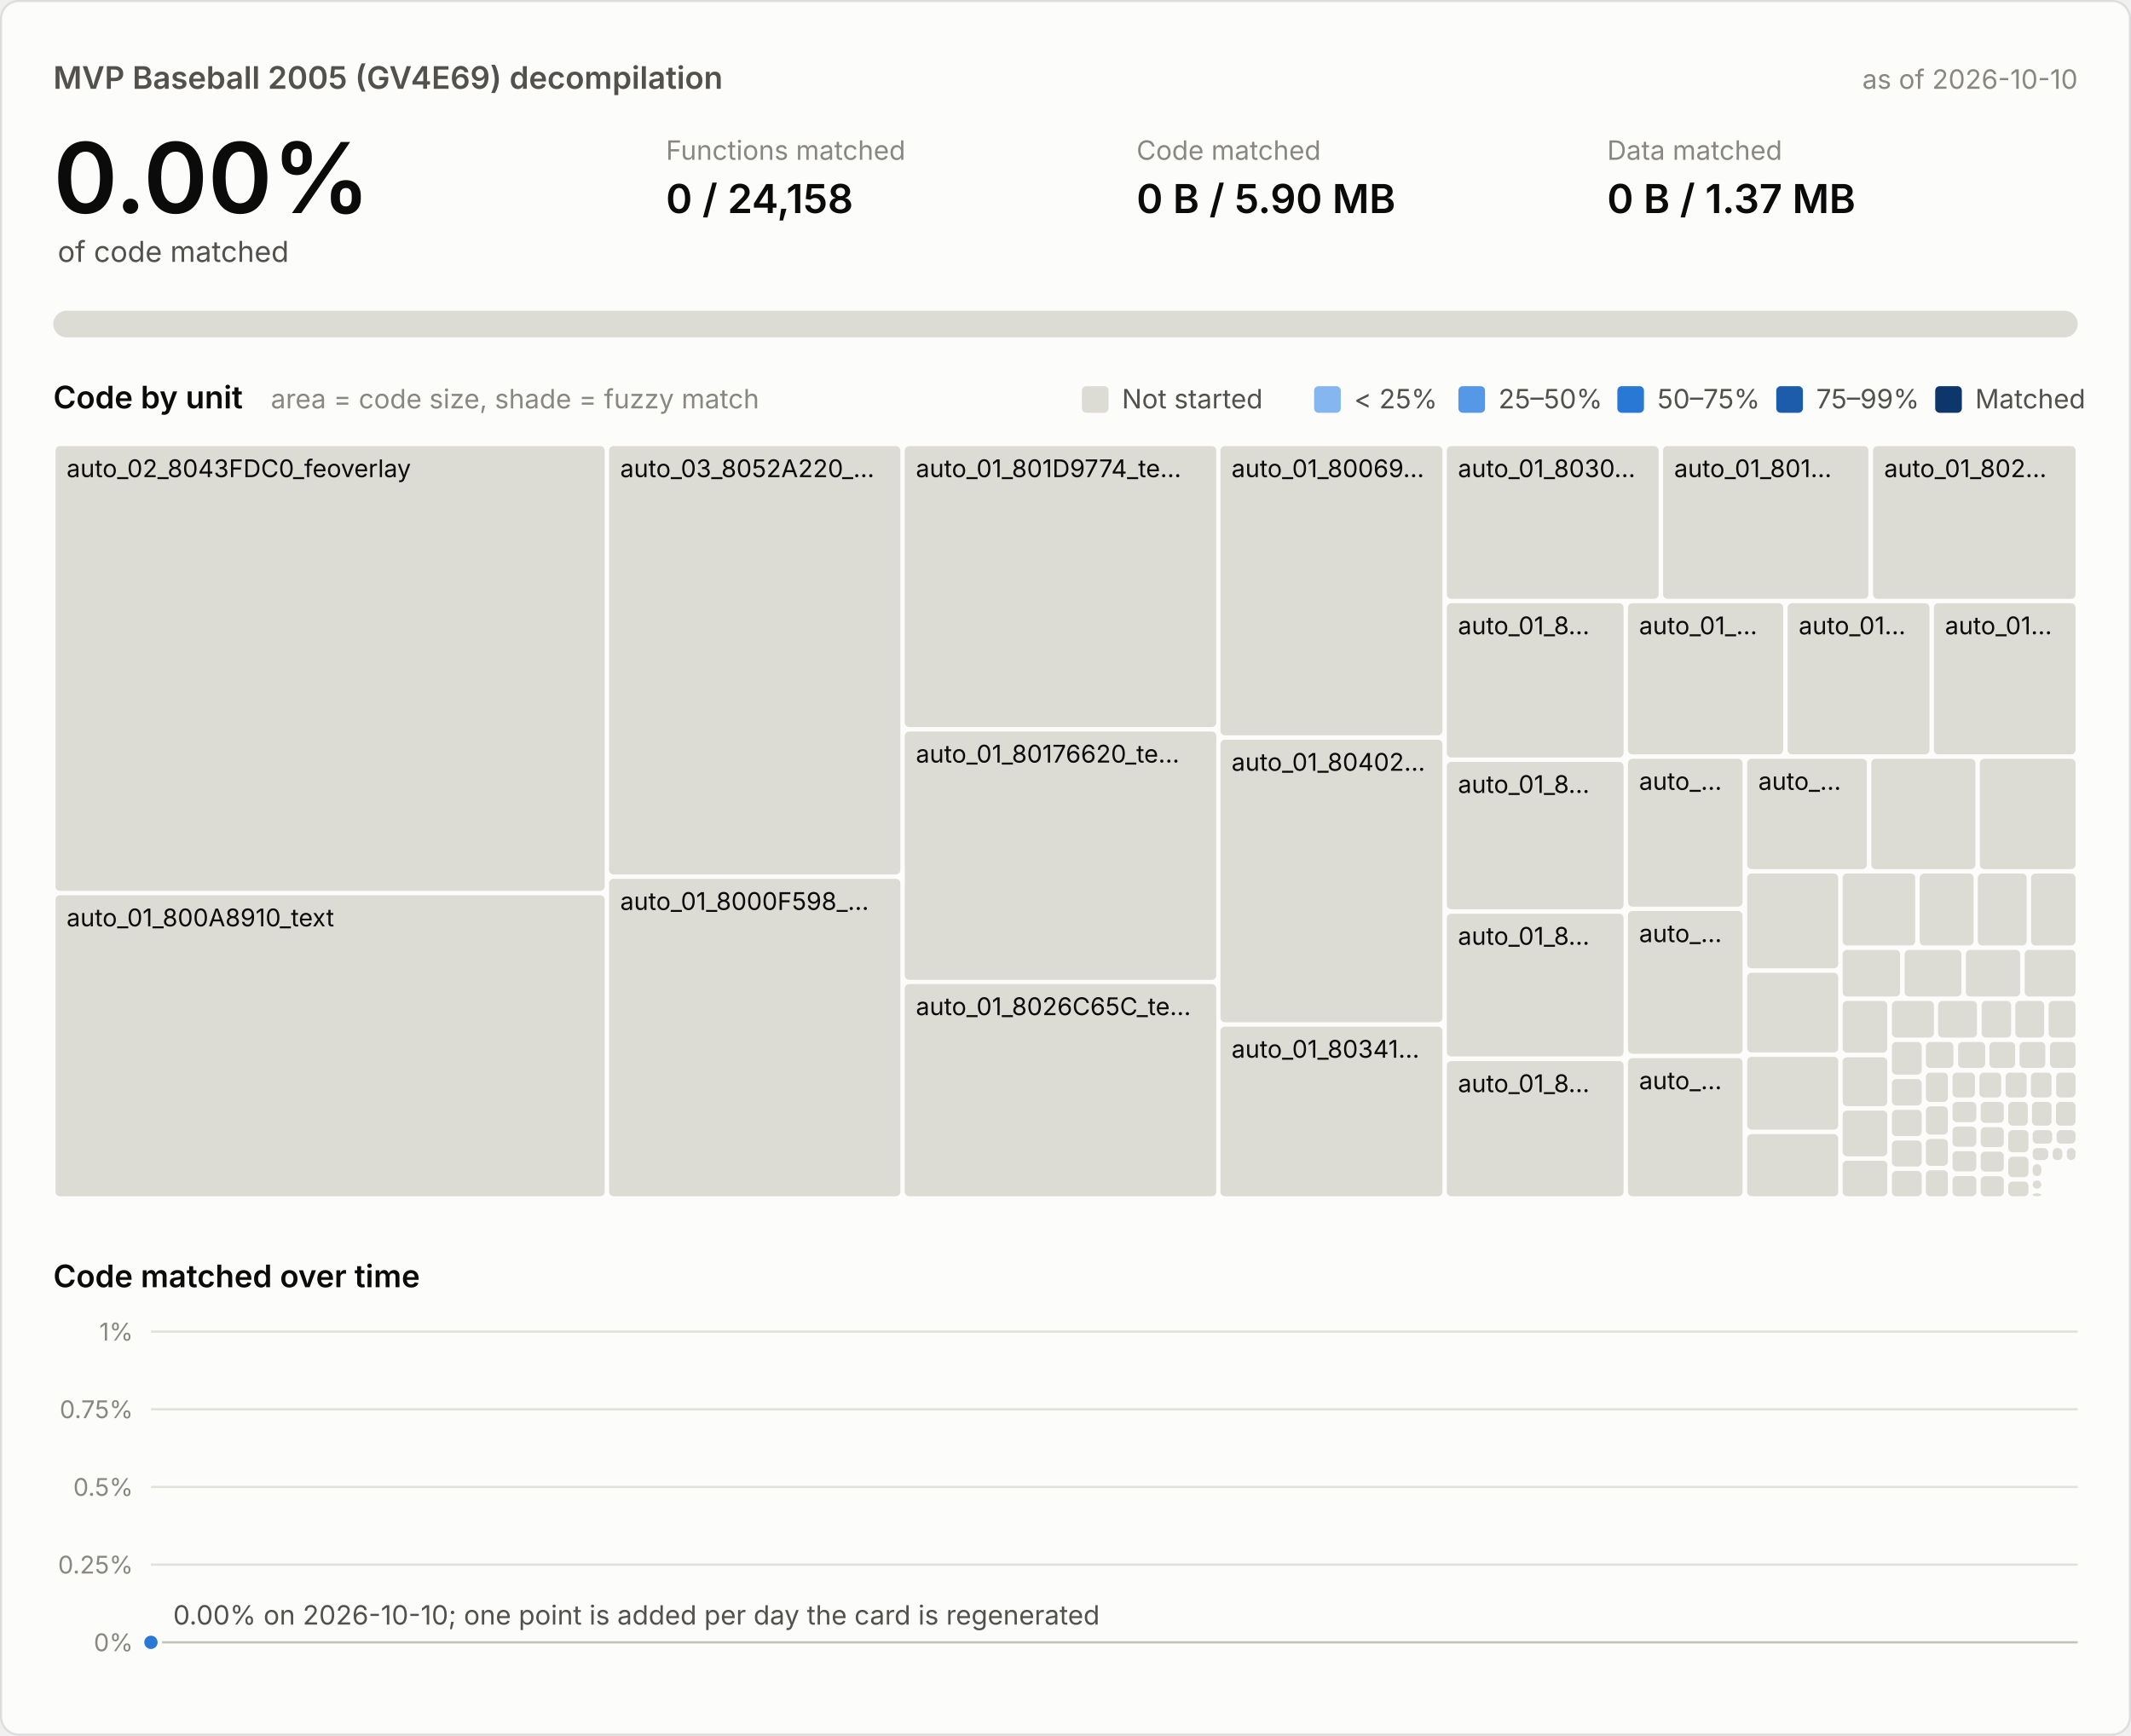
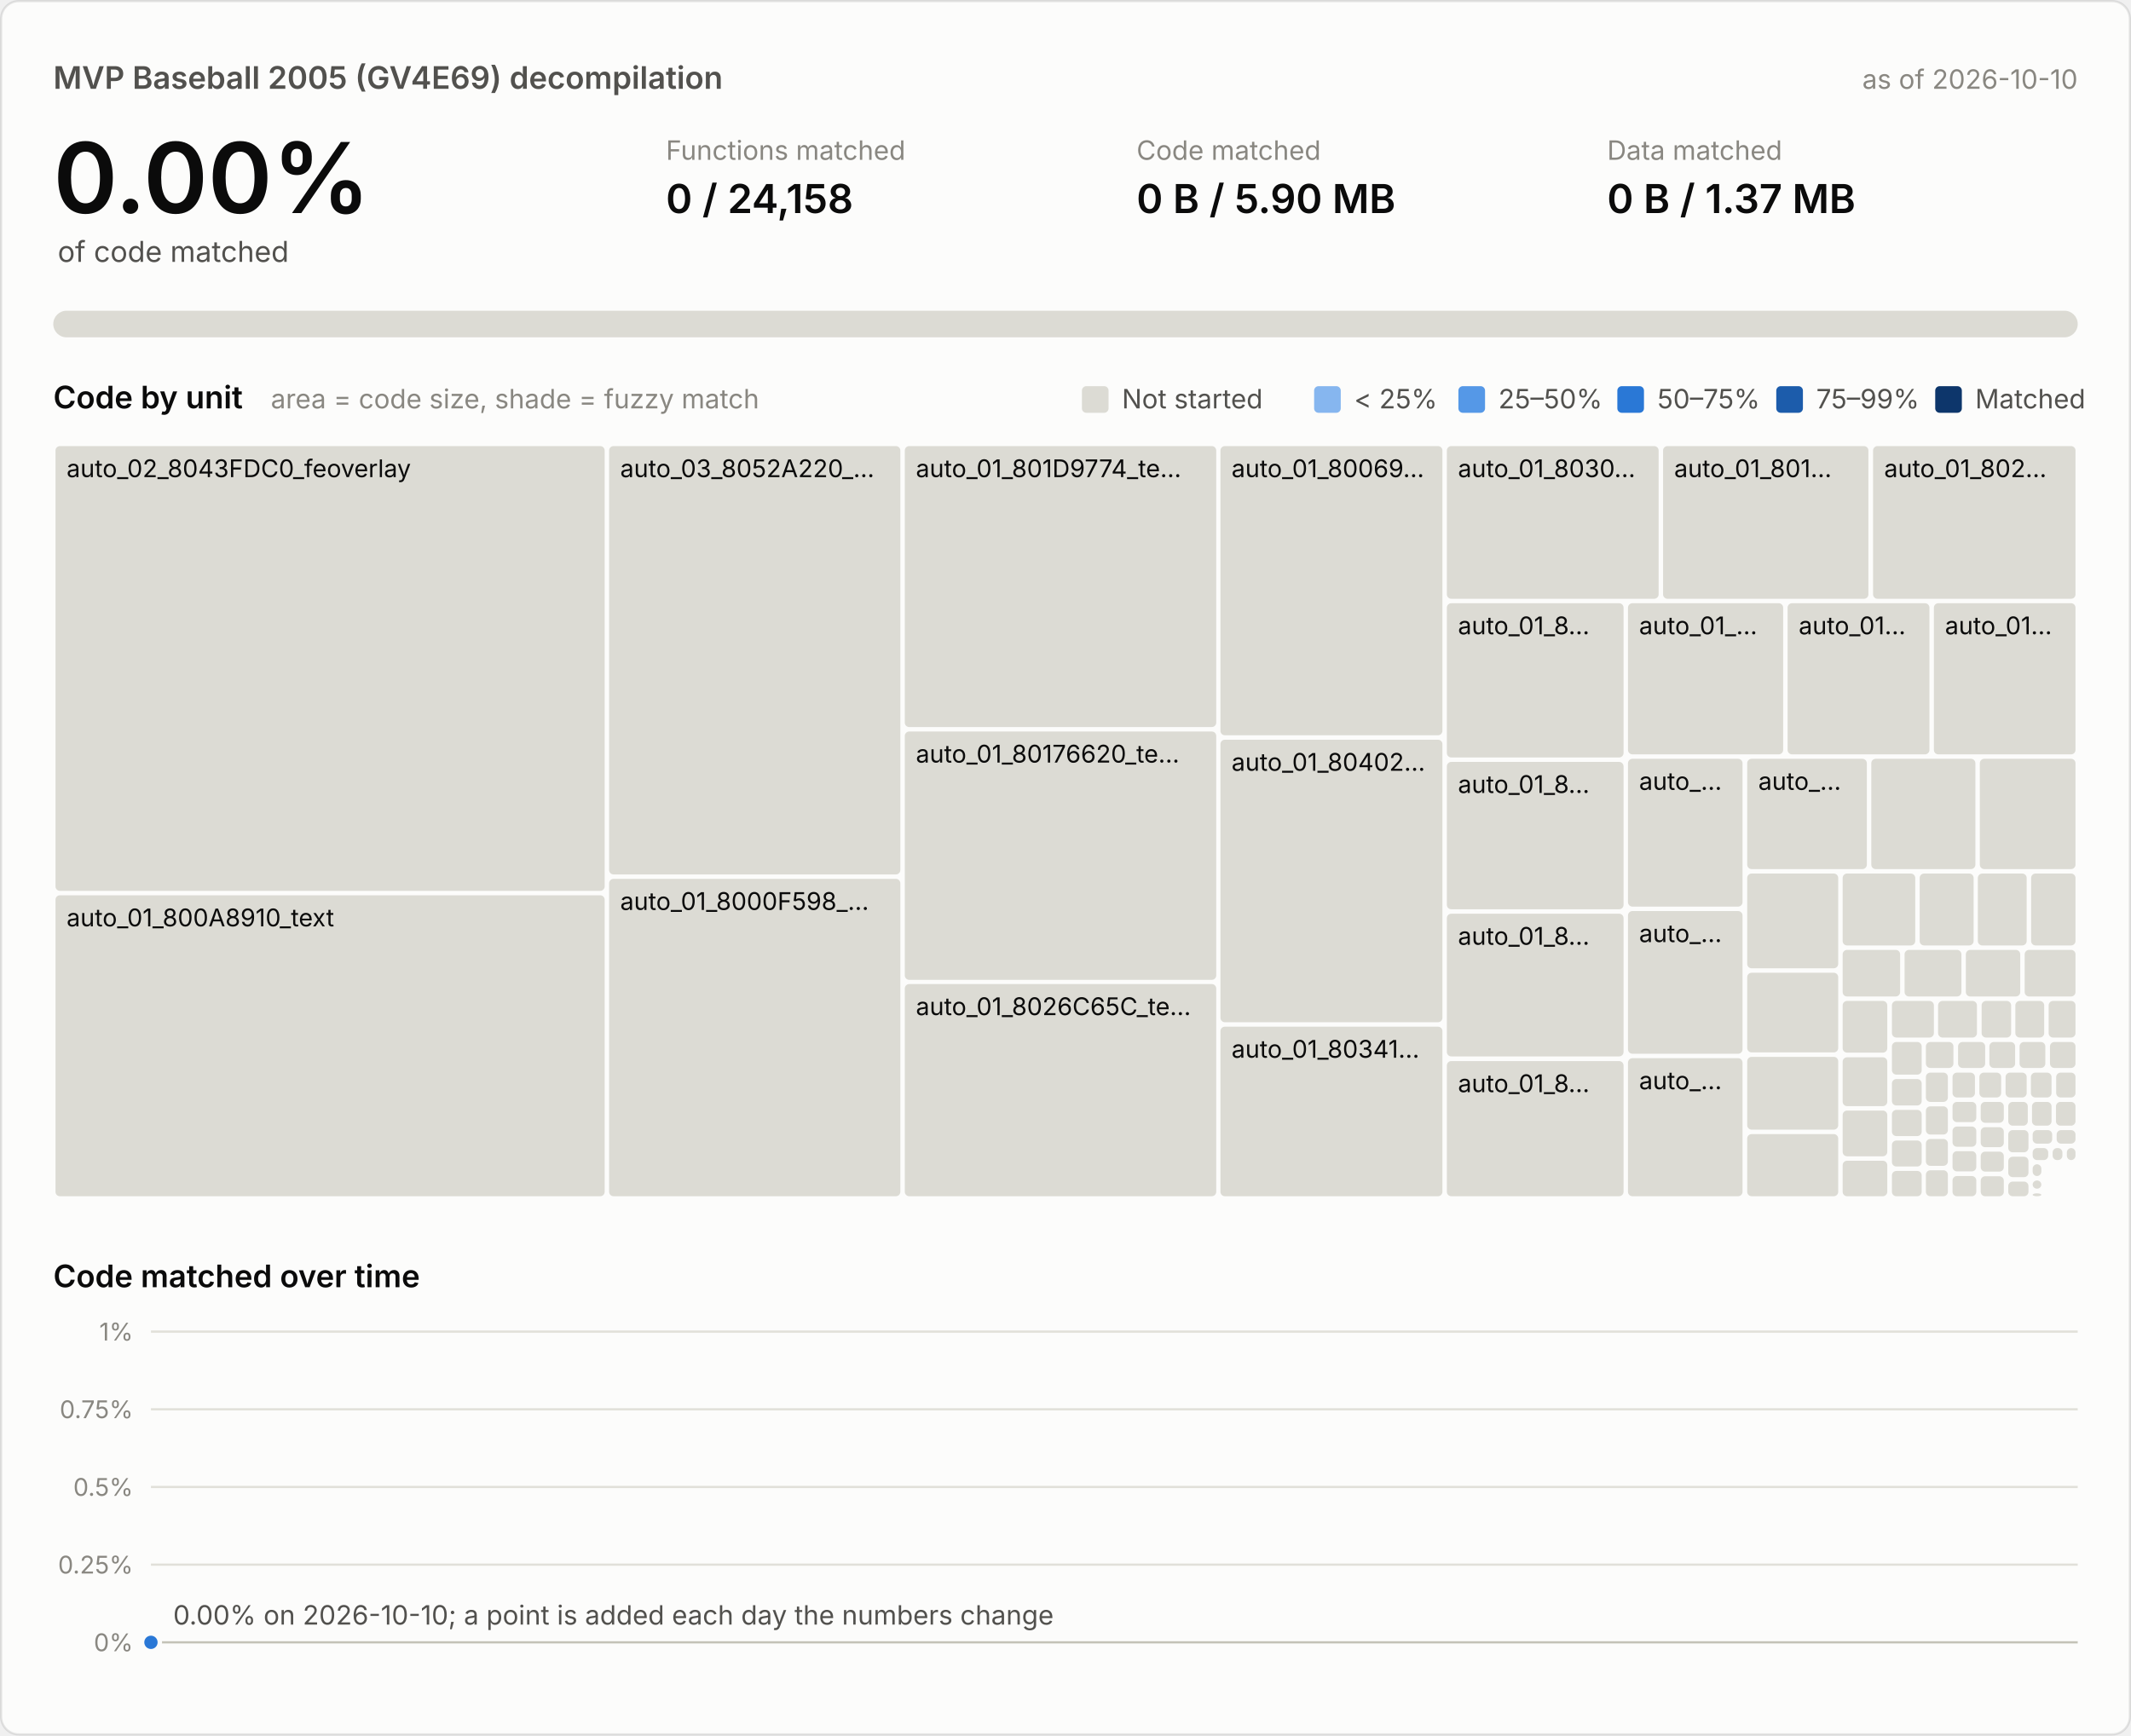
<svg xmlns="http://www.w3.org/2000/svg" width="960" height="782" viewBox="0 0 960 782" role="img" aria-labelledby="title desc">
  <style>
text { font-family: system-ui, -apple-system, "Segoe UI", sans-serif; }
.surface { fill: #fcfcfb; }
.border { fill: none; stroke: rgba(11,11,11,0.10); }
.t1 { fill: #0b0b0b; } .t2 { fill: #52514e; } .t3 { fill: #898781; }
.grid { stroke: #e1e0d9; } .axis { stroke: #c3c2b7; }
.line { fill: none; stroke: #2a78d6; } .dot { fill: #2a78d6; stroke: #fcfcfb; }
.b0 { fill: #dcdbd4; } .b1 { fill: #86b6ef; } .b2 { fill: #5598e7; }
.b3 { fill: #2a78d6; } .b4 { fill: #1c5cab; } .b5 { fill: #0d366b; }
.l0, .l1, .l2, .l3 { fill: #0b0b0b; } .l4, .l5 { fill: #ffffff; }
@media (prefers-color-scheme: dark) {
  .surface { fill: #1a1a19; }
  .border { stroke: rgba(255,255,255,0.10); }
  .t1 { fill: #ffffff; } .t2 { fill: #c3c2b7; } .t3 { fill: #898781; }
  .grid { stroke: #2c2c2a; } .axis { stroke: #383835; }
  .line { stroke: #3987e5; } .dot { fill: #3987e5; stroke: #1a1a19; }
  .b0 { fill: #383835; } .b1 { fill: #184f95; } .b2 { fill: #256abf; }
  .b3 { fill: #3987e5; } .b4 { fill: #6da7ec; } .b5 { fill: #b7d3f6; }
  .l0 { fill: #c3c2b7; } .l1, .l2 { fill: #ffffff; } .l3, .l4, .l5 { fill: #0b0b0b; }
}
</style>
  <rect x="0.5" y="0.5" width="959" height="781" rx="8" class="surface" />
  <rect x="0.5" y="0.5" width="959" height="781" rx="8" class="border" />
  <text x="24.0" y="40.0" class="t2" font-size="14" font-weight="600" text-anchor="start">MVP Baseball 2005 (GV4E69) decompilation</text>
  <text x="936.0" y="40.0" class="t3" font-size="12" font-weight="400" text-anchor="end">as of 2026-10-10</text>
  <text x="24.0" y="96.0" class="t1" font-size="44" font-weight="600" text-anchor="start">0.00%</text>
  <text x="26.0" y="118.0" class="t2" font-size="13" font-weight="400" text-anchor="start">of code matched</text>
  <text x="300.0" y="72.0" class="t3" font-size="12" font-weight="400" text-anchor="start">Functions matched</text>
  <text x="300.0" y="96.0" class="t1" font-size="18" font-weight="600" text-anchor="start">0 / 24,158</text>
  <text x="512.0" y="72.0" class="t3" font-size="12" font-weight="400" text-anchor="start">Code matched</text>
  <text x="512.0" y="96.0" class="t1" font-size="18" font-weight="600" text-anchor="start">0 B / 5.90 MB</text>
  <text x="724.0" y="72.0" class="t3" font-size="12" font-weight="400" text-anchor="start">Data matched</text>
  <text x="724.0" y="96.0" class="t1" font-size="18" font-weight="600" text-anchor="start">0 B / 1.37 MB</text>
  <clipPath id="bar">
    <rect x="24" y="140" width="912" height="12" rx="6.0" />
  </clipPath>
  <rect x="24" y="140" width="912" height="12" rx="6.0" class="b0" />
  <text x="24.0" y="184.0" class="t1" font-size="14" font-weight="600" text-anchor="start">Code by unit</text>
  <text x="122.0" y="184.0" class="t3" font-size="12" font-weight="400" text-anchor="start">area = code size, shade = fuzzy match</text>
  <rect x="487.4" y="174" width="12" height="12" rx="2" class="b0" />
  <text x="505.4" y="184.0" class="t2" font-size="12" font-weight="400" text-anchor="start">Not started</text>
  <rect x="592.0" y="174" width="12" height="12" rx="2" class="b1" />
  <text x="610.0" y="184.0" class="t2" font-size="12" font-weight="400" text-anchor="start">&lt; 25%</text>
  <rect x="657.0" y="174" width="12" height="12" rx="2" class="b2" />
  <text x="675.0" y="184.0" class="t2" font-size="12" font-weight="400" text-anchor="start">25–50%</text>
  <rect x="728.6" y="174" width="12" height="12" rx="2" class="b3" />
  <text x="746.6" y="184.0" class="t2" font-size="12" font-weight="400" text-anchor="start">50–75%</text>
  <rect x="800.2" y="174" width="12" height="12" rx="2" class="b4" />
  <text x="818.2" y="184.0" class="t2" font-size="12" font-weight="400" text-anchor="start">75–99%</text>
  <rect x="871.8" y="174" width="12" height="12" rx="2" class="b5" />
  <text x="889.8" y="184.0" class="t2" font-size="12" font-weight="400" text-anchor="start">Matched</text>
-   <rect x="25.0" y="201.0" width="247.4" height="200.4" rx="2" class="b0" />
-   <text x="30.0" y="215.0" class="l0" font-size="11" font-weight="400" text-anchor="start">auto_02_8043FDC0_feoverlay</text>
-   <rect x="25.0" y="403.4" width="247.4" height="135.6" rx="2" class="b0" />
-   <text x="30.0" y="417.4" class="l0" font-size="11" font-weight="400" text-anchor="start">auto_01_800A8910_text</text>
-   <rect x="274.4" y="201.0" width="131.2" height="193.0" rx="2" class="b0" />
-   <text x="279.4" y="215.0" class="l0" font-size="11" font-weight="400" text-anchor="start">auto_03_8052A220_…</text>
-   <rect x="274.4" y="396.0" width="131.2" height="143.0" rx="2" class="b0" />
-   <text x="279.4" y="410.0" class="l0" font-size="11" font-weight="400" text-anchor="start">auto_01_8000F598_…</text>
-   <rect x="407.6" y="201.0" width="140.3" height="126.6" rx="2" class="b0" />
-   <text x="412.6" y="215.0" class="l0" font-size="11" font-weight="400" text-anchor="start">auto_01_801D9774_te…</text>
-   <rect x="407.6" y="329.6" width="140.3" height="111.9" rx="2" class="b0" />
-   <text x="412.6" y="343.6" class="l0" font-size="11" font-weight="400" text-anchor="start">auto_01_80176620_te…</text>
-   <rect x="407.6" y="443.4" width="140.3" height="95.6" rx="2" class="b0" />
-   <text x="412.6" y="457.4" class="l0" font-size="11" font-weight="400" text-anchor="start">auto_01_8026C65C_te…</text>
-   <rect x="549.8" y="201.0" width="100.0" height="130.3" rx="2" class="b0" />
-   <text x="554.8" y="215.0" class="l0" font-size="11" font-weight="400" text-anchor="start">auto_01_80069…</text>
-   <rect x="549.8" y="333.3" width="100.0" height="127.3" rx="2" class="b0" />
-   <text x="554.8" y="347.3" class="l0" font-size="11" font-weight="400" text-anchor="start">auto_01_80402…</text>
-   <rect x="549.8" y="462.6" width="100.0" height="76.4" rx="2" class="b0" />
-   <text x="554.8" y="476.6" class="l0" font-size="11" font-weight="400" text-anchor="start">auto_01_80341…</text>
-   <rect x="651.8" y="201.0" width="95.4" height="68.8" rx="2" class="b0" />
-   <text x="656.8" y="215.0" class="l0" font-size="11" font-weight="400" text-anchor="start">auto_01_8030…</text>
-   <rect x="749.2" y="201.0" width="92.5" height="68.8" rx="2" class="b0" />
-   <text x="754.2" y="215.0" class="l0" font-size="11" font-weight="400" text-anchor="start">auto_01_801…</text>
-   <rect x="843.8" y="201.0" width="91.2" height="68.8" rx="2" class="b0" />
-   <text x="848.8" y="215.0" class="l0" font-size="11" font-weight="400" text-anchor="start">auto_01_802…</text>
-   <rect x="651.8" y="271.8" width="79.6" height="69.5" rx="2" class="b0" />
-   <text x="656.8" y="285.8" class="l0" font-size="11" font-weight="400" text-anchor="start">auto_01_8…</text>
-   <rect x="651.8" y="343.3" width="79.6" height="66.4" rx="2" class="b0" />
-   <text x="656.8" y="357.3" class="l0" font-size="11" font-weight="400" text-anchor="start">auto_01_8…</text>
-   <rect x="651.8" y="411.7" width="79.6" height="64.3" rx="2" class="b0" />
-   <text x="656.8" y="425.7" class="l0" font-size="11" font-weight="400" text-anchor="start">auto_01_8…</text>
-   <rect x="651.8" y="478.1" width="79.6" height="60.9" rx="2" class="b0" />
-   <text x="656.8" y="492.1" class="l0" font-size="11" font-weight="400" text-anchor="start">auto_01_8…</text>
-   <rect x="733.4" y="271.8" width="69.9" height="68.1" rx="2" class="b0" />
-   <text x="738.4" y="285.8" class="l0" font-size="11" font-weight="400" text-anchor="start">auto_01_…</text>
-   <rect x="805.3" y="271.8" width="63.9" height="68.1" rx="2" class="b0" />
-   <text x="810.3" y="285.8" class="l0" font-size="11" font-weight="400" text-anchor="start">auto_01…</text>
-   <rect x="871.2" y="271.8" width="63.8" height="68.1" rx="2" class="b0" />
-   <text x="876.2" y="285.8" class="l0" font-size="11" font-weight="400" text-anchor="start">auto_01…</text>
-   <rect x="733.4" y="341.9" width="51.6" height="66.6" rx="2" class="b0" />
-   <text x="738.4" y="355.9" class="l0" font-size="11" font-weight="400" text-anchor="start">auto_…</text>
-   <rect x="733.4" y="410.5" width="51.6" height="64.3" rx="2" class="b0" />
-   <text x="738.4" y="424.5" class="l0" font-size="11" font-weight="400" text-anchor="start">auto_…</text>
-   <rect x="733.4" y="476.8" width="51.6" height="62.2" rx="2" class="b0" />
-   <text x="738.4" y="490.8" class="l0" font-size="11" font-weight="400" text-anchor="start">auto_…</text>
-   <rect x="787.1" y="341.9" width="53.9" height="49.7" rx="2" class="b0" />
-   <text x="792.1" y="355.9" class="l0" font-size="11" font-weight="400" text-anchor="start">auto_…</text>
-   <rect x="843.0" y="341.9" width="46.9" height="49.7" rx="2" class="b0" />
-   <rect x="891.9" y="341.9" width="43.1" height="49.7" rx="2" class="b0" />
-   <rect x="787.1" y="393.6" width="41.0" height="42.7" rx="2" class="b0" />
-   <rect x="787.1" y="438.3" width="41.0" height="35.9" rx="2" class="b0" />
-   <rect x="787.1" y="476.2" width="41.0" height="32.8" rx="2" class="b0" />
-   <rect x="787.1" y="511.0" width="41.0" height="28.0" rx="2" class="b0" />
-   <rect x="830.1" y="393.6" width="32.7" height="32.4" rx="2" class="b0" />
-   <rect x="864.8" y="393.6" width="24.3" height="32.4" rx="2" class="b0" />
-   <rect x="891.0" y="393.6" width="22.0" height="32.4" rx="2" class="b0" />
-   <rect x="915.0" y="393.6" width="20.0" height="32.4" rx="2" class="b0" />
-   <rect x="830.1" y="428.0" width="25.9" height="21.0" rx="2" class="b0" />
-   <rect x="858.0" y="428.0" width="25.6" height="21.0" rx="2" class="b0" />
-   <rect x="885.6" y="428.0" width="24.5" height="21.0" rx="2" class="b0" />
-   <rect x="912.1" y="428.0" width="22.9" height="21.0" rx="2" class="b0" />
-   <rect x="830.1" y="451.0" width="20.1" height="23.3" rx="2" class="b0" />
-   <rect x="830.1" y="476.4" width="20.1" height="22.0" rx="2" class="b0" />
-   <rect x="830.1" y="500.4" width="20.1" height="20.6" rx="2" class="b0" />
-   <rect x="830.1" y="523.0" width="20.1" height="16.0" rx="2" class="b0" />
-   <rect x="852.3" y="451.0" width="18.9" height="16.5" rx="2" class="b0" />
-   <rect x="873.1" y="451.0" width="17.5" height="16.5" rx="2" class="b0" />
-   <rect x="892.7" y="451.0" width="13.3" height="16.5" rx="2" class="b0" />
-   <rect x="907.9" y="451.0" width="13.0" height="16.5" rx="2" class="b0" />
-   <rect x="922.9" y="451.0" width="12.1" height="16.5" rx="2" class="b0" />
-   <rect x="852.3" y="469.5" width="13.4" height="14.7" rx="2" class="b0" />
-   <rect x="852.3" y="486.2" width="13.4" height="11.9" rx="2" class="b0" />
-   <rect x="852.3" y="500.1" width="13.4" height="11.8" rx="2" class="b0" />
-   <rect x="852.3" y="513.9" width="13.4" height="11.7" rx="2" class="b0" />
-   <rect x="852.3" y="527.6" width="13.4" height="11.4" rx="2" class="b0" />
-   <rect x="867.6" y="469.5" width="12.4" height="11.7" rx="2" class="b0" />
-   <rect x="882.1" y="469.5" width="12.2" height="11.7" rx="2" class="b0" />
-   <rect x="896.2" y="469.5" width="11.6" height="11.7" rx="2" class="b0" />
-   <rect x="909.8" y="469.5" width="11.6" height="11.7" rx="2" class="b0" />
-   <rect x="923.5" y="469.5" width="11.5" height="11.7" rx="2" class="b0" />
-   <rect x="867.6" y="483.3" width="9.9" height="13.2" rx="2" class="b0" />
-   <rect x="867.6" y="498.5" width="9.9" height="12.7" rx="2" class="b0" />
-   <rect x="867.6" y="513.2" width="9.9" height="12.1" rx="2" class="b0" />
-   <rect x="867.6" y="527.3" width="9.9" height="11.7" rx="2" class="b0" />
-   <rect x="879.6" y="483.3" width="10.1" height="11.2" rx="2" class="b0" />
-   <rect x="891.7" y="483.3" width="9.8" height="11.2" rx="2" class="b0" />
-   <rect x="903.5" y="483.3" width="9.5" height="11.2" rx="2" class="b0" />
-   <rect x="914.9" y="483.3" width="9.3" height="11.2" rx="2" class="b0" />
-   <rect x="926.3" y="483.3" width="8.7" height="11.2" rx="2" class="b0" />
-   <rect x="879.6" y="496.5" width="10.7" height="9.1" rx="2" class="b0" />
-   <rect x="879.6" y="507.6" width="10.7" height="9.1" rx="2" class="b0" />
-   <rect x="879.6" y="518.7" width="10.7" height="9.1" rx="2" class="b0" />
-   <rect x="879.6" y="529.9" width="10.7" height="9.1" rx="2" class="b0" />
-   <rect x="892.3" y="496.5" width="10.4" height="9.4" rx="2" class="b0" />
-   <rect x="892.3" y="507.9" width="10.4" height="9.0" rx="2" class="b0" />
-   <rect x="892.3" y="518.9" width="10.4" height="9.0" rx="2" class="b0" />
-   <rect x="892.3" y="530.0" width="10.4" height="9.0" rx="2" class="b0" />
-   <rect x="904.7" y="496.5" width="8.8" height="10.7" rx="2" class="b0" />
-   <rect x="915.4" y="496.5" width="8.8" height="10.7" rx="2" class="b0" />
-   <rect x="926.2" y="496.5" width="8.8" height="10.7" rx="2" class="b0" />
-   <rect x="904.7" y="509.2" width="9.1" height="10.0" rx="2" class="b0" />
-   <rect x="904.7" y="521.2" width="9.1" height="9.2" rx="2" class="b0" />
-   <rect x="904.7" y="532.4" width="9.1" height="6.6" rx="2" class="b0" />
-   <rect x="915.7" y="509.2" width="8.8" height="6.1" rx="2" class="b0" />
-   <rect x="926.5" y="509.2" width="8.5" height="6.1" rx="2" class="b0" />
-   <rect x="915.7" y="517.3" width="7.0" height="5.4" rx="2" class="b0" />
-   <rect x="924.7" y="517.3" width="4.4" height="5.4" rx="2" class="b0" />
-   <rect x="931.1" y="517.3" width="3.9" height="5.4" rx="2" class="b0" />
-   <rect x="915.7" y="524.6" width="3.9" height="5.3" rx="2" class="b0" />
-   <rect x="915.7" y="531.9" width="3.9" height="3.7" rx="2" class="b0" />
-   <rect x="915.7" y="537.7" width="3.9" height="1.3" rx="2" class="b0" />
+   <g id="treemap">
+     <rect x="25.0" y="201.0" width="247.4" height="200.4" rx="2" class="b0" />
+     <text x="30.0" y="215.0" class="l0" font-size="11" font-weight="400" text-anchor="start">auto_02_8043FDC0_feoverlay</text>
+     <rect x="25.0" y="403.4" width="247.4" height="135.6" rx="2" class="b0" />
+     <text x="30.0" y="417.4" class="l0" font-size="11" font-weight="400" text-anchor="start">auto_01_800A8910_text</text>
+     <rect x="274.4" y="201.0" width="131.2" height="193.0" rx="2" class="b0" />
+     <text x="279.4" y="215.0" class="l0" font-size="11" font-weight="400" text-anchor="start">auto_03_8052A220_…</text>
+     <rect x="274.4" y="396.0" width="131.2" height="143.0" rx="2" class="b0" />
+     <text x="279.4" y="410.0" class="l0" font-size="11" font-weight="400" text-anchor="start">auto_01_8000F598_…</text>
+     <rect x="407.6" y="201.0" width="140.3" height="126.6" rx="2" class="b0" />
+     <text x="412.6" y="215.0" class="l0" font-size="11" font-weight="400" text-anchor="start">auto_01_801D9774_te…</text>
+     <rect x="407.6" y="329.6" width="140.3" height="111.9" rx="2" class="b0" />
+     <text x="412.6" y="343.6" class="l0" font-size="11" font-weight="400" text-anchor="start">auto_01_80176620_te…</text>
+     <rect x="407.6" y="443.4" width="140.3" height="95.6" rx="2" class="b0" />
+     <text x="412.6" y="457.4" class="l0" font-size="11" font-weight="400" text-anchor="start">auto_01_8026C65C_te…</text>
+     <rect x="549.8" y="201.0" width="100.0" height="130.3" rx="2" class="b0" />
+     <text x="554.8" y="215.0" class="l0" font-size="11" font-weight="400" text-anchor="start">auto_01_80069…</text>
+     <rect x="549.8" y="333.3" width="100.0" height="127.3" rx="2" class="b0" />
+     <text x="554.8" y="347.3" class="l0" font-size="11" font-weight="400" text-anchor="start">auto_01_80402…</text>
+     <rect x="549.8" y="462.6" width="100.0" height="76.4" rx="2" class="b0" />
+     <text x="554.8" y="476.6" class="l0" font-size="11" font-weight="400" text-anchor="start">auto_01_80341…</text>
+     <rect x="651.8" y="201.0" width="95.4" height="68.8" rx="2" class="b0" />
+     <text x="656.8" y="215.0" class="l0" font-size="11" font-weight="400" text-anchor="start">auto_01_8030…</text>
+     <rect x="749.2" y="201.0" width="92.5" height="68.8" rx="2" class="b0" />
+     <text x="754.2" y="215.0" class="l0" font-size="11" font-weight="400" text-anchor="start">auto_01_801…</text>
+     <rect x="843.8" y="201.0" width="91.2" height="68.8" rx="2" class="b0" />
+     <text x="848.8" y="215.0" class="l0" font-size="11" font-weight="400" text-anchor="start">auto_01_802…</text>
+     <rect x="651.8" y="271.8" width="79.6" height="69.5" rx="2" class="b0" />
+     <text x="656.8" y="285.8" class="l0" font-size="11" font-weight="400" text-anchor="start">auto_01_8…</text>
+     <rect x="651.8" y="343.3" width="79.6" height="66.4" rx="2" class="b0" />
+     <text x="656.8" y="357.3" class="l0" font-size="11" font-weight="400" text-anchor="start">auto_01_8…</text>
+     <rect x="651.8" y="411.7" width="79.6" height="64.3" rx="2" class="b0" />
+     <text x="656.8" y="425.7" class="l0" font-size="11" font-weight="400" text-anchor="start">auto_01_8…</text>
+     <rect x="651.8" y="478.1" width="79.6" height="60.9" rx="2" class="b0" />
+     <text x="656.8" y="492.1" class="l0" font-size="11" font-weight="400" text-anchor="start">auto_01_8…</text>
+     <rect x="733.4" y="271.8" width="69.9" height="68.1" rx="2" class="b0" />
+     <text x="738.4" y="285.8" class="l0" font-size="11" font-weight="400" text-anchor="start">auto_01_…</text>
+     <rect x="805.3" y="271.8" width="63.9" height="68.1" rx="2" class="b0" />
+     <text x="810.3" y="285.8" class="l0" font-size="11" font-weight="400" text-anchor="start">auto_01…</text>
+     <rect x="871.2" y="271.8" width="63.8" height="68.1" rx="2" class="b0" />
+     <text x="876.2" y="285.8" class="l0" font-size="11" font-weight="400" text-anchor="start">auto_01…</text>
+     <rect x="733.4" y="341.9" width="51.6" height="66.6" rx="2" class="b0" />
+     <text x="738.4" y="355.9" class="l0" font-size="11" font-weight="400" text-anchor="start">auto_…</text>
+     <rect x="733.4" y="410.5" width="51.6" height="64.3" rx="2" class="b0" />
+     <text x="738.4" y="424.5" class="l0" font-size="11" font-weight="400" text-anchor="start">auto_…</text>
+     <rect x="733.4" y="476.8" width="51.6" height="62.2" rx="2" class="b0" />
+     <text x="738.4" y="490.8" class="l0" font-size="11" font-weight="400" text-anchor="start">auto_…</text>
+     <rect x="787.1" y="341.9" width="53.9" height="49.7" rx="2" class="b0" />
+     <text x="792.1" y="355.9" class="l0" font-size="11" font-weight="400" text-anchor="start">auto_…</text>
+     <rect x="843.0" y="341.9" width="46.9" height="49.7" rx="2" class="b0" />
+     <rect x="891.9" y="341.9" width="43.1" height="49.7" rx="2" class="b0" />
+     <rect x="787.1" y="393.6" width="41.0" height="42.7" rx="2" class="b0" />
+     <rect x="787.1" y="438.3" width="41.0" height="35.9" rx="2" class="b0" />
+     <rect x="787.1" y="476.2" width="41.0" height="32.8" rx="2" class="b0" />
+     <rect x="787.1" y="511.0" width="41.0" height="28.0" rx="2" class="b0" />
+     <rect x="830.1" y="393.6" width="32.7" height="32.4" rx="2" class="b0" />
+     <rect x="864.8" y="393.6" width="24.3" height="32.4" rx="2" class="b0" />
+     <rect x="891.0" y="393.6" width="22.0" height="32.4" rx="2" class="b0" />
+     <rect x="915.0" y="393.6" width="20.0" height="32.4" rx="2" class="b0" />
+     <rect x="830.1" y="428.0" width="25.9" height="21.0" rx="2" class="b0" />
+     <rect x="858.0" y="428.0" width="25.6" height="21.0" rx="2" class="b0" />
+     <rect x="885.6" y="428.0" width="24.5" height="21.0" rx="2" class="b0" />
+     <rect x="912.1" y="428.0" width="22.9" height="21.0" rx="2" class="b0" />
+     <rect x="830.1" y="451.0" width="20.1" height="23.3" rx="2" class="b0" />
+     <rect x="830.1" y="476.4" width="20.1" height="22.0" rx="2" class="b0" />
+     <rect x="830.1" y="500.4" width="20.1" height="20.6" rx="2" class="b0" />
+     <rect x="830.1" y="523.0" width="20.1" height="16.0" rx="2" class="b0" />
+     <rect x="852.3" y="451.0" width="18.9" height="16.5" rx="2" class="b0" />
+     <rect x="873.1" y="451.0" width="17.5" height="16.5" rx="2" class="b0" />
+     <rect x="892.7" y="451.0" width="13.3" height="16.5" rx="2" class="b0" />
+     <rect x="907.9" y="451.0" width="13.0" height="16.5" rx="2" class="b0" />
+     <rect x="922.9" y="451.0" width="12.1" height="16.5" rx="2" class="b0" />
+     <rect x="852.3" y="469.5" width="13.4" height="14.7" rx="2" class="b0" />
+     <rect x="852.3" y="486.2" width="13.4" height="11.9" rx="2" class="b0" />
+     <rect x="852.3" y="500.1" width="13.4" height="11.8" rx="2" class="b0" />
+     <rect x="852.3" y="513.9" width="13.4" height="11.7" rx="2" class="b0" />
+     <rect x="852.3" y="527.6" width="13.4" height="11.4" rx="2" class="b0" />
+     <rect x="867.6" y="469.5" width="12.4" height="11.7" rx="2" class="b0" />
+     <rect x="882.1" y="469.5" width="12.2" height="11.7" rx="2" class="b0" />
+     <rect x="896.2" y="469.5" width="11.6" height="11.7" rx="2" class="b0" />
+     <rect x="909.8" y="469.5" width="11.6" height="11.7" rx="2" class="b0" />
+     <rect x="923.5" y="469.5" width="11.5" height="11.7" rx="2" class="b0" />
+     <rect x="867.6" y="483.3" width="9.9" height="13.2" rx="2" class="b0" />
+     <rect x="867.6" y="498.5" width="9.9" height="12.7" rx="2" class="b0" />
+     <rect x="867.6" y="513.2" width="9.9" height="12.1" rx="2" class="b0" />
+     <rect x="867.6" y="527.3" width="9.9" height="11.7" rx="2" class="b0" />
+     <rect x="879.6" y="483.3" width="10.1" height="11.2" rx="2" class="b0" />
+     <rect x="891.7" y="483.3" width="9.8" height="11.2" rx="2" class="b0" />
+     <rect x="903.5" y="483.3" width="9.5" height="11.2" rx="2" class="b0" />
+     <rect x="914.9" y="483.3" width="9.3" height="11.2" rx="2" class="b0" />
+     <rect x="926.3" y="483.3" width="8.7" height="11.2" rx="2" class="b0" />
+     <rect x="879.6" y="496.5" width="10.7" height="9.1" rx="2" class="b0" />
+     <rect x="879.6" y="507.6" width="10.7" height="9.1" rx="2" class="b0" />
+     <rect x="879.6" y="518.7" width="10.7" height="9.1" rx="2" class="b0" />
+     <rect x="879.6" y="529.9" width="10.7" height="9.1" rx="2" class="b0" />
+     <rect x="892.3" y="496.5" width="10.4" height="9.4" rx="2" class="b0" />
+     <rect x="892.3" y="507.9" width="10.4" height="9.0" rx="2" class="b0" />
+     <rect x="892.3" y="518.9" width="10.4" height="9.0" rx="2" class="b0" />
+     <rect x="892.3" y="530.0" width="10.4" height="9.0" rx="2" class="b0" />
+     <rect x="904.7" y="496.5" width="8.8" height="10.7" rx="2" class="b0" />
+     <rect x="915.4" y="496.5" width="8.8" height="10.7" rx="2" class="b0" />
+     <rect x="926.2" y="496.5" width="8.8" height="10.7" rx="2" class="b0" />
+     <rect x="904.7" y="509.2" width="9.1" height="10.0" rx="2" class="b0" />
+     <rect x="904.7" y="521.2" width="9.1" height="9.2" rx="2" class="b0" />
+     <rect x="904.7" y="532.4" width="9.1" height="6.6" rx="2" class="b0" />
+     <rect x="915.7" y="509.2" width="8.8" height="6.1" rx="2" class="b0" />
+     <rect x="926.5" y="509.2" width="8.5" height="6.1" rx="2" class="b0" />
+     <rect x="915.7" y="517.3" width="7.0" height="5.4" rx="2" class="b0" />
+     <rect x="924.7" y="517.3" width="4.4" height="5.4" rx="2" class="b0" />
+     <rect x="931.1" y="517.3" width="3.9" height="5.4" rx="2" class="b0" />
+     <rect x="915.7" y="524.6" width="3.9" height="5.3" rx="2" class="b0" />
+     <rect x="915.7" y="531.9" width="3.9" height="3.7" rx="2" class="b0" />
+     <rect x="915.7" y="537.7" width="3.9" height="1.3" rx="2" class="b0" />
+   </g>
  <text x="24.0" y="580.0" class="t1" font-size="14" font-weight="600" text-anchor="start">Code matched over time</text>
  <line x1="68" y1="740.0" x2="936" y2="740.0" class="axis" stroke-width="1" />
  <text x="60.0" y="744.0" class="t3" font-size="11" font-weight="400" text-anchor="end">0%</text>
  <line x1="68" y1="705.0" x2="936" y2="705.0" class="grid" stroke-width="1" />
  <text x="60.0" y="709.0" class="t3" font-size="11" font-weight="400" text-anchor="end">0.25%</text>
  <line x1="68" y1="670.0" x2="936" y2="670.0" class="grid" stroke-width="1" />
  <text x="60.0" y="674.0" class="t3" font-size="11" font-weight="400" text-anchor="end">0.5%</text>
  <line x1="68" y1="635.0" x2="936" y2="635.0" class="grid" stroke-width="1" />
  <text x="60.0" y="639.0" class="t3" font-size="11" font-weight="400" text-anchor="end">0.75%</text>
  <line x1="68" y1="600.0" x2="936" y2="600.0" class="grid" stroke-width="1" />
  <text x="60.0" y="604.0" class="t3" font-size="11" font-weight="400" text-anchor="end">1%</text>
  <circle cx="68.0" cy="740.0" r="4" class="dot" stroke-width="2" />
-   <text x="78.0" y="732.0" class="t2" font-size="12" font-weight="400" text-anchor="start">0.00% on 2026-10-10; one point is added per day the card is regenerated</text>
+   <text x="78.0" y="732.0" class="t2" font-size="12" font-weight="400" text-anchor="start">0.00% on 2026-10-10; a point is added each day the numbers change</text>
</svg>
